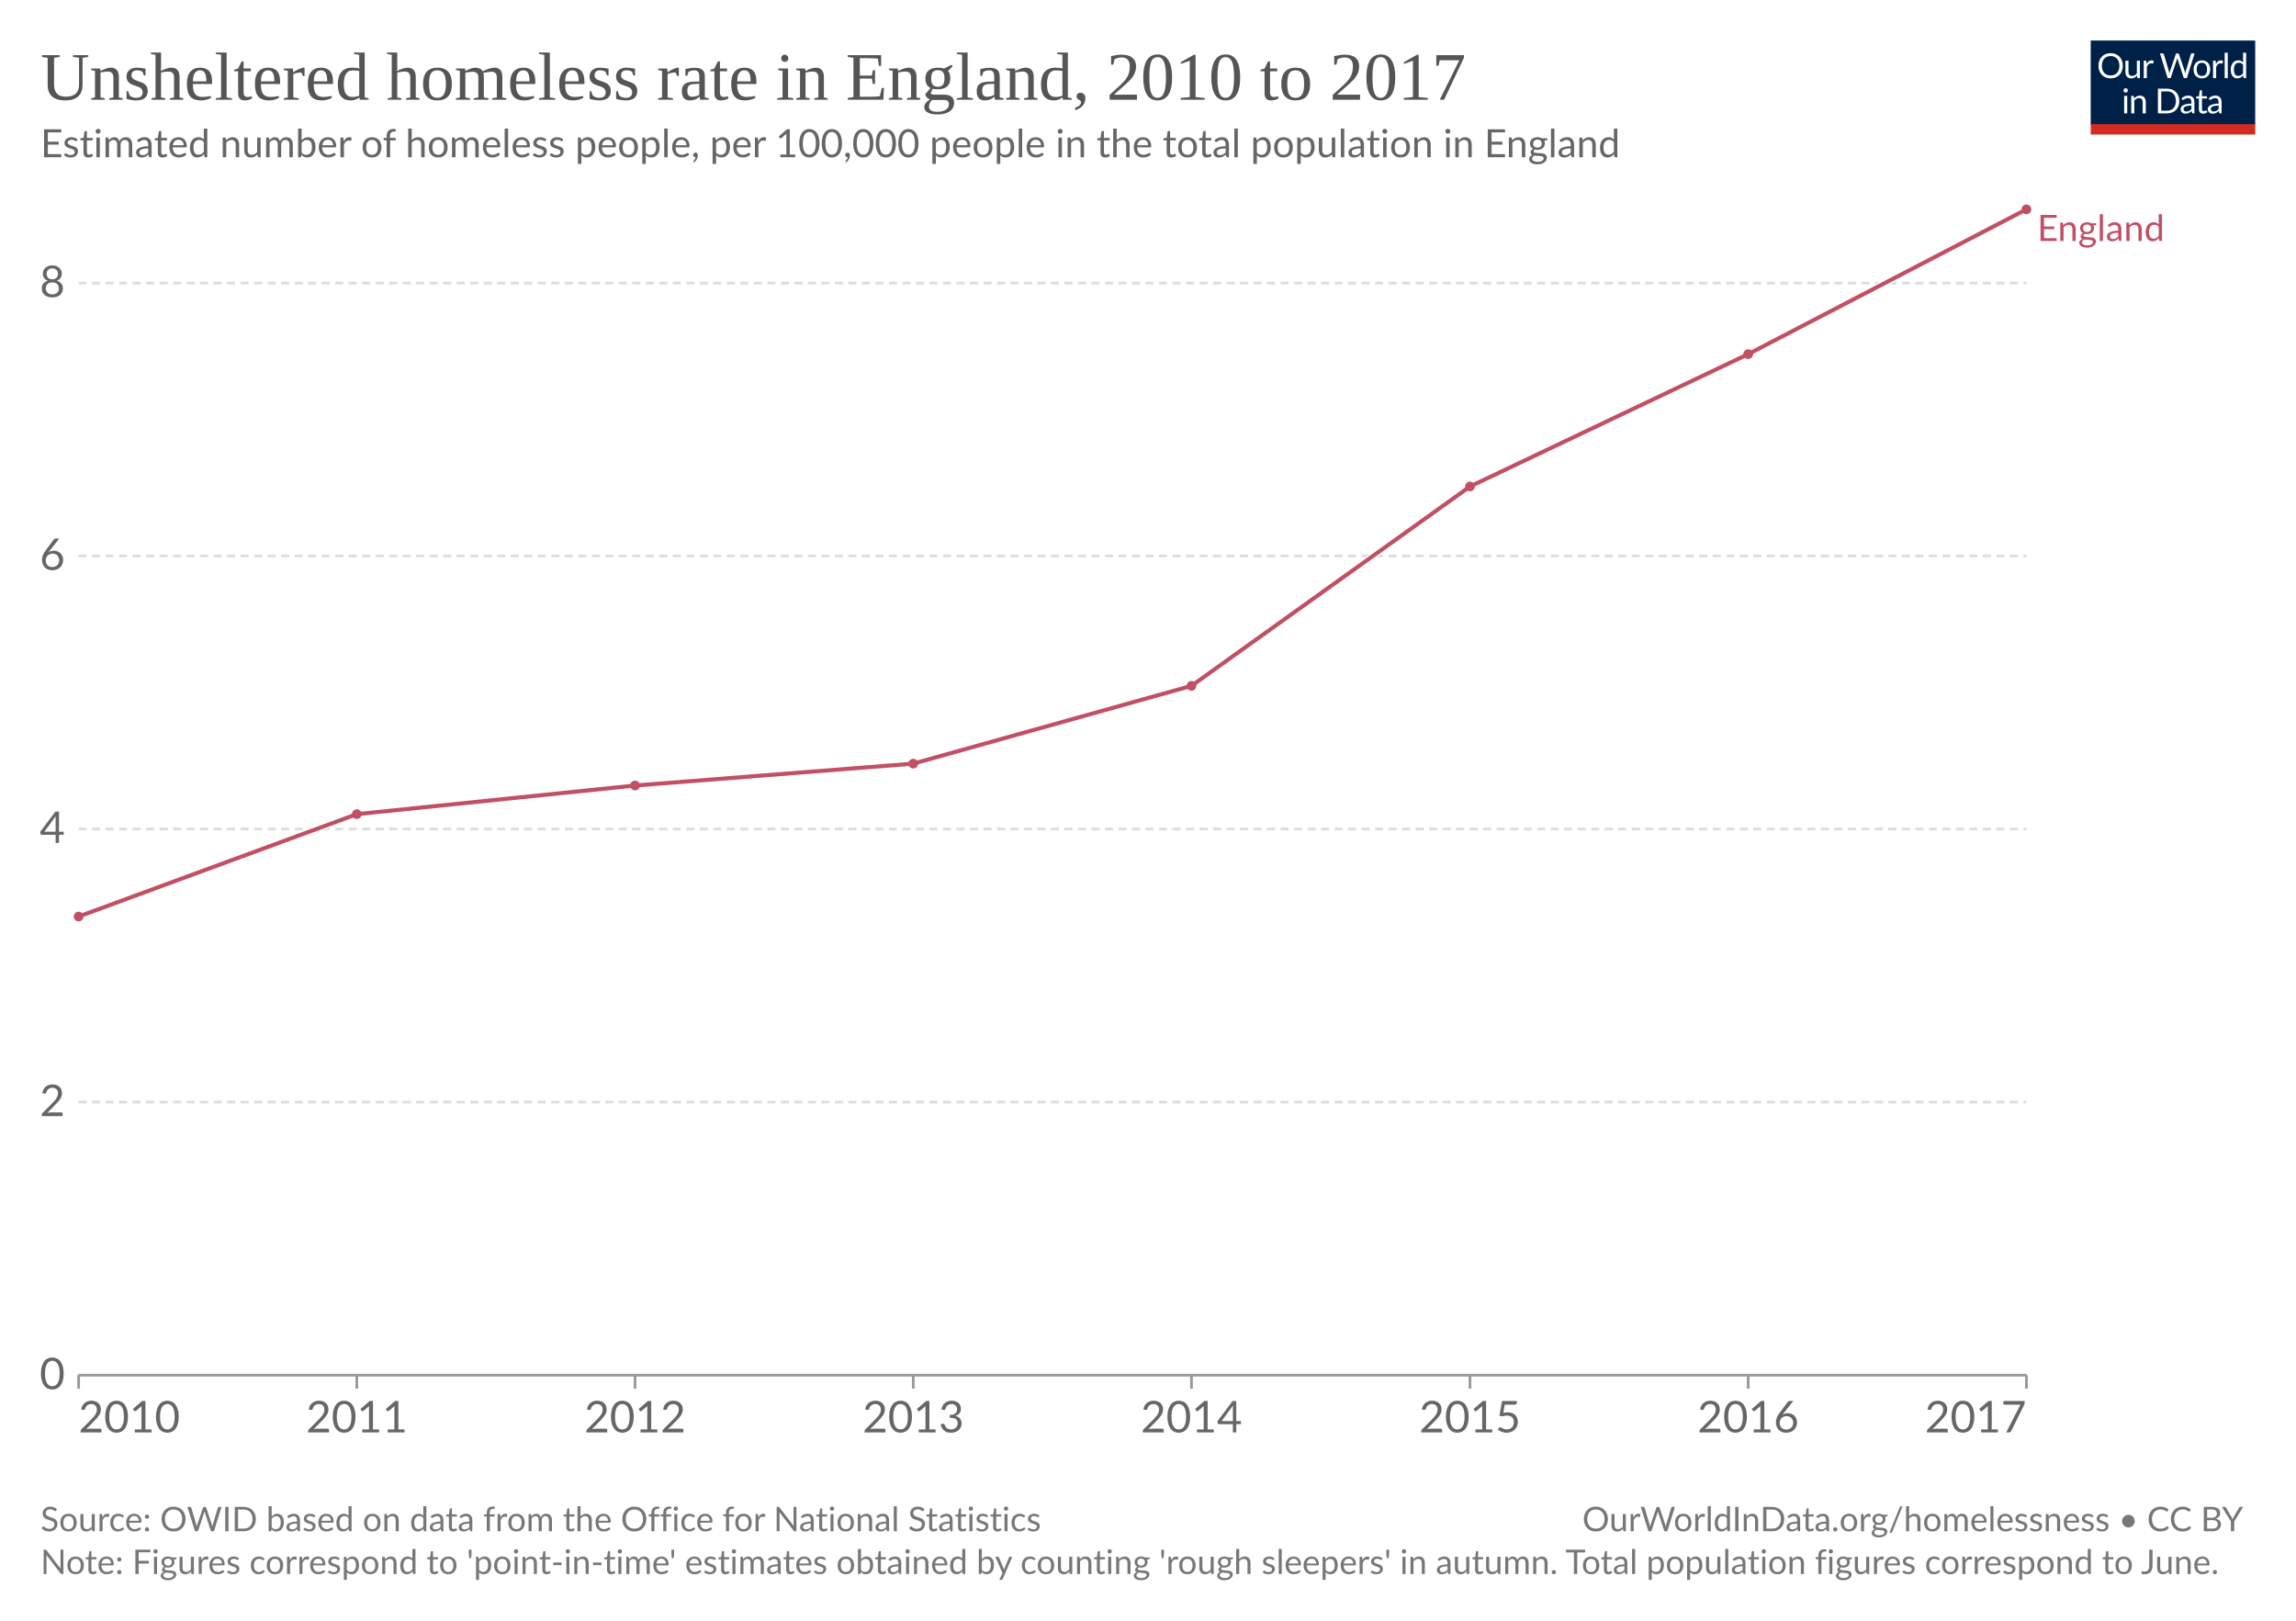
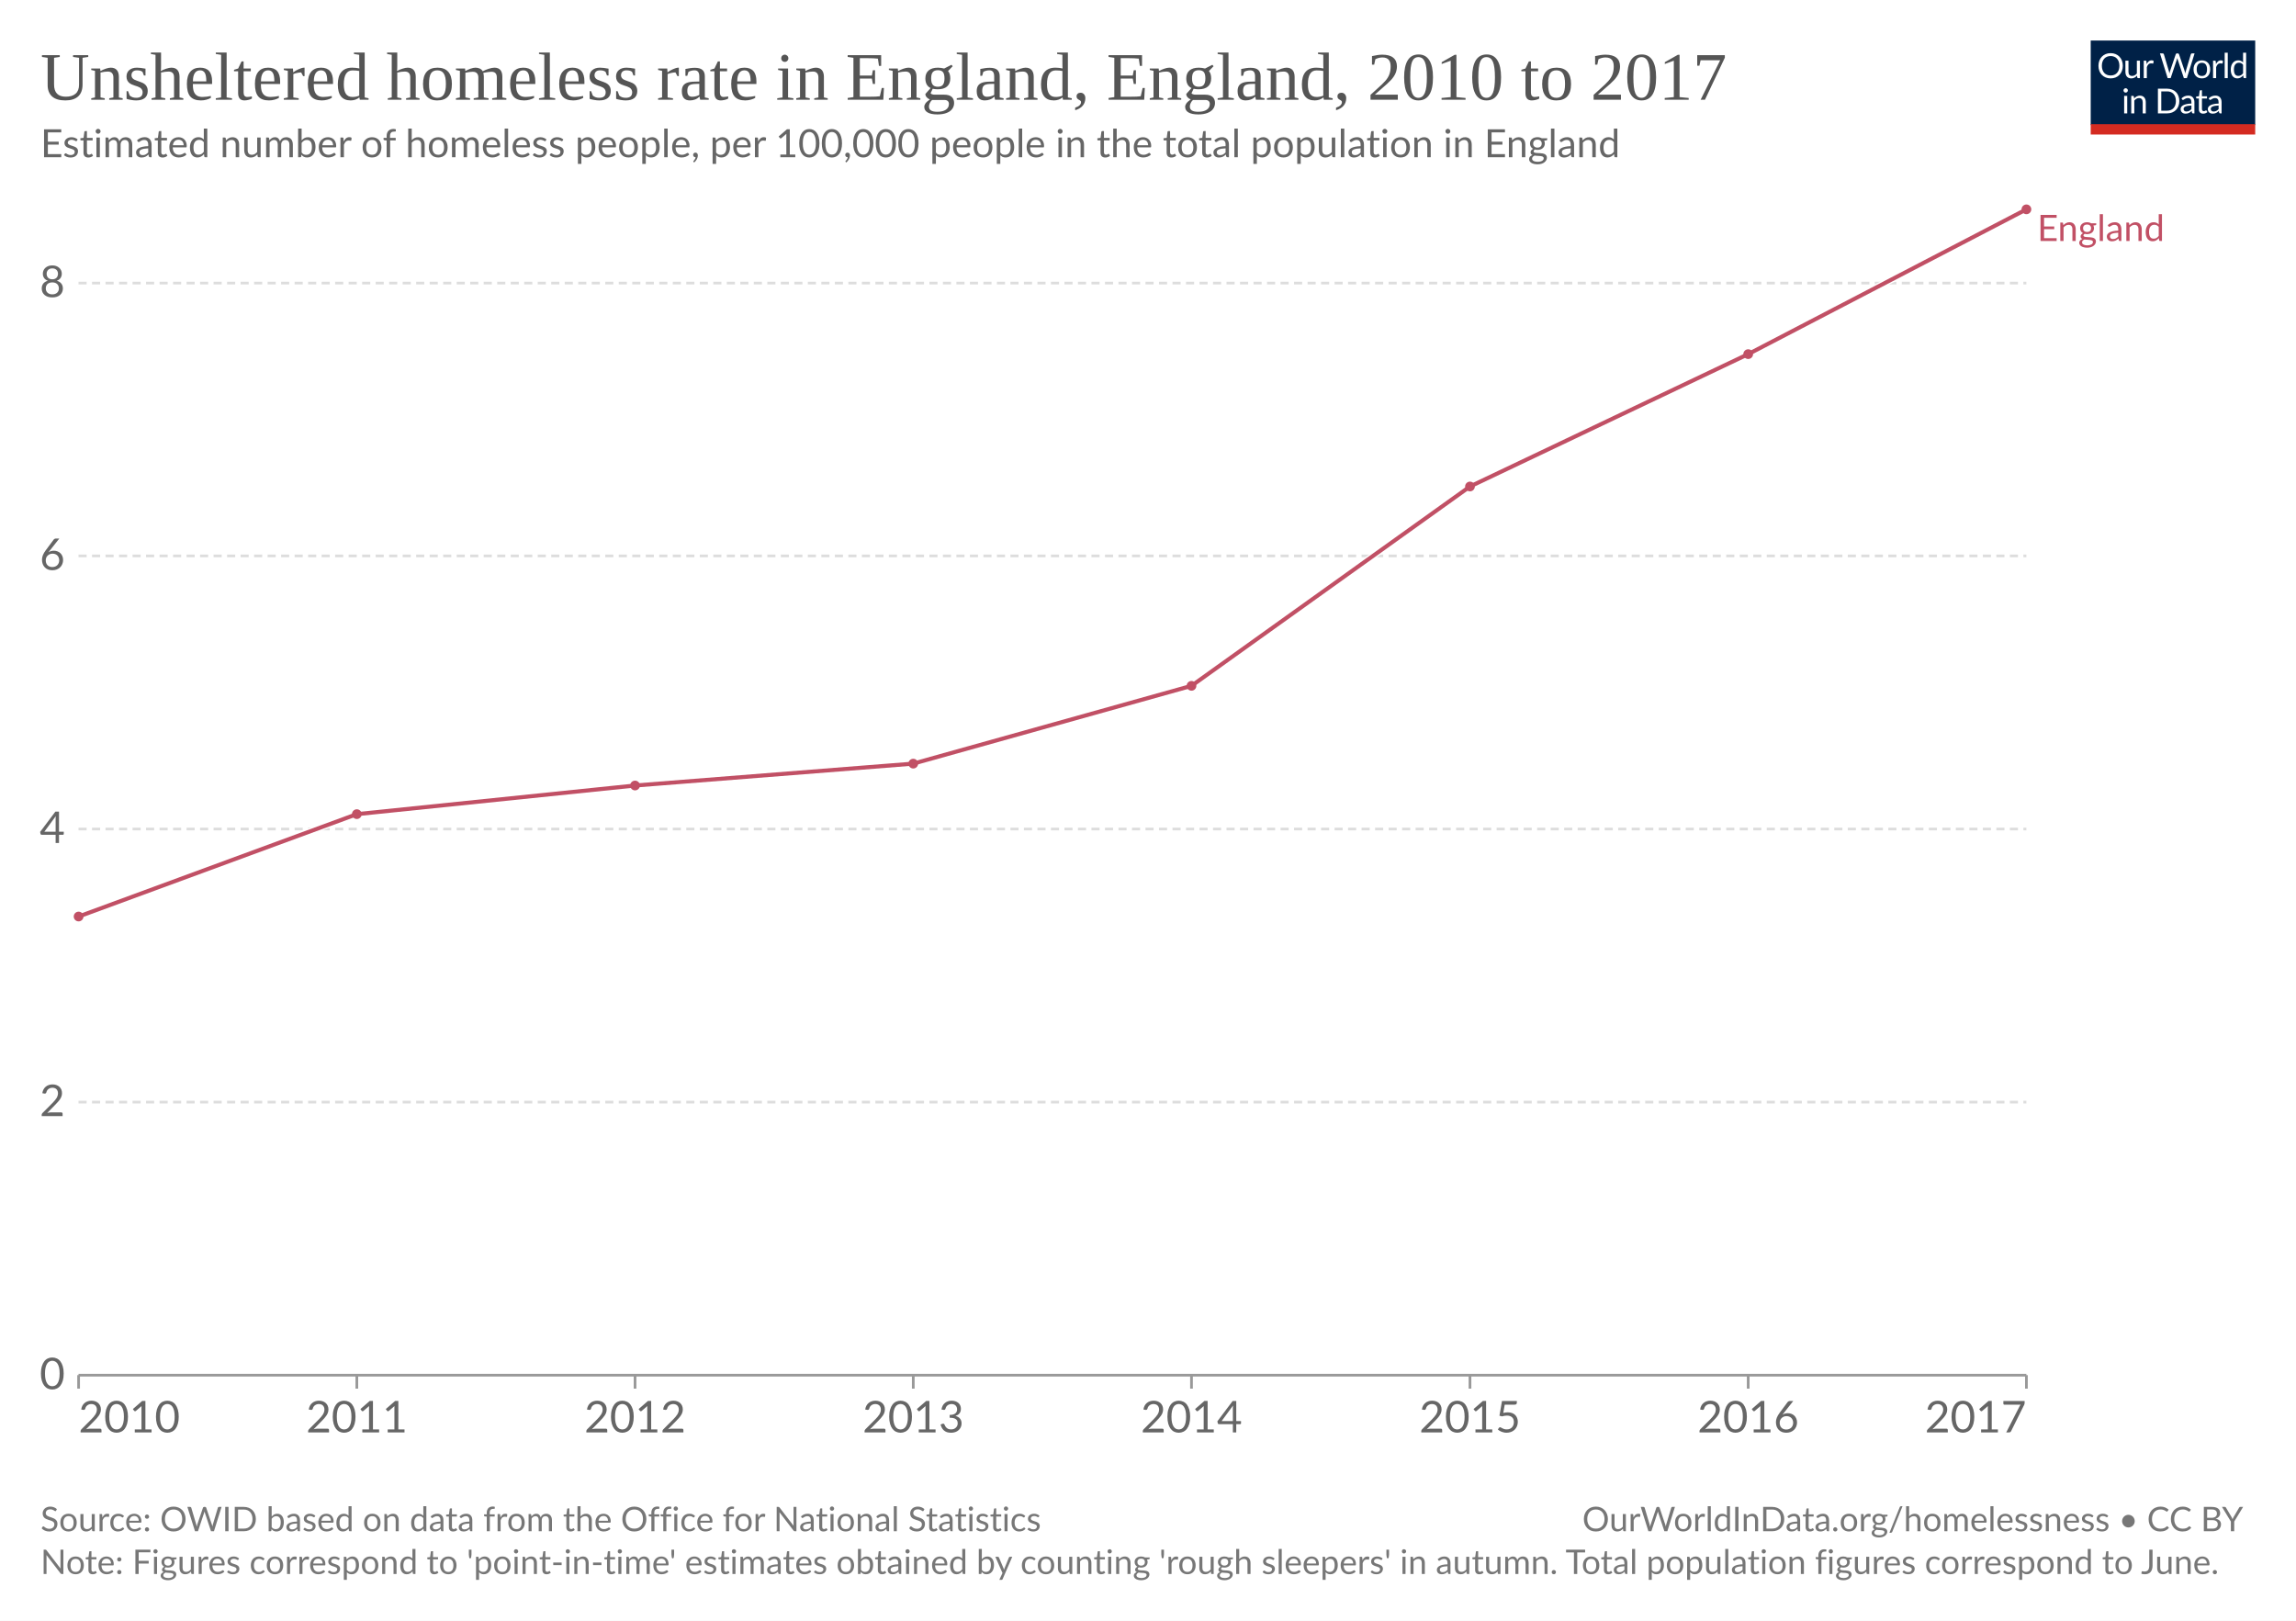
<svg xmlns="http://www.w3.org/2000/svg" version="1.1" style="font-family:Lato, 'Helvetica Neue', Helvetica, Arial, 'Liberation Sans', sans-serif;font-size:18px;background-color:white;text-rendering:geometricPrecision;-webkit-font-smoothing:antialiased" width="850" height="600" viewBox="0 0 850 600">
  <defs>
    <pattern id="noDataPattern" patternUnits="userSpaceOnUse" width="4" height="4" patternTransform="rotate(-45 2 2)">
      <path d="M -1,2 l 6,0" stroke="#ccc" stroke-width="0.7" />
    </pattern>
  </defs>
  <rect class="background-fill" fill="white" width="850" height="600" />
  <g class="HeaderView">
    <g transform="translate(774, 15) scale(0.29)">
      <svg className="owidLog" width="210" height="120" viewBox="0 0 210 120" fill="none">
        <g clip-path="url(#clip0)">
          <path d="M0 0h210v107.89H0V0z" fill="#002147" />
          <path d="M40.98 32.25c0 2.36-.38 4.53-1.12 6.51a14.26 14.26 0 0 1-8.1 8.4c-1.9.78-4.02 1.17-6.34 1.17-2.31 0-4.42-.39-6.33-1.17a14.31 14.31 0 0 1-8.08-8.4 18.29 18.29 0 0 1-1.12-6.51c0-2.36.38-4.53 1.12-6.5.75-1.97 1.8-3.67 3.17-5.1a14.32 14.32 0 0 1 4.9-3.34c1.92-.8 4.03-1.19 6.34-1.19 2.32 0 4.43.4 6.34 1.19 1.92.8 3.56 1.9 4.93 3.34a14.87 14.87 0 0 1 3.17 5.1 18.1 18.1 0 0 1 1.12 6.5zm-4.38 0c0-1.94-.26-3.68-.8-5.22a10.91 10.91 0 0 0-2.24-3.89 9.68 9.68 0 0 0-3.52-2.46 11.95 11.95 0 0 0-4.62-.86c-1.68 0-3.21.28-4.6.86a9.88 9.88 0 0 0-3.54 2.46 10.91 10.91 0 0 0-2.24 3.9c-.53 1.53-.8 3.27-.8 5.2 0 1.94.27 3.68.8 5.22a11.17 11.17 0 0 0 2.24 3.9 10.01 10.01 0 0 0 3.55 2.44c1.38.56 2.9.83 4.6.83s3.24-.27 4.61-.83a9.8 9.8 0 0 0 3.52-2.44 11.17 11.17 0 0 0 2.25-3.9c.53-1.54.8-3.28.8-5.21zm26.22-6.54V48H60.5c-.56 0-.9-.27-1.05-.81l-.31-2.4a12.45 12.45 0 0 1-3.26 2.6c-1.2.64-2.58.96-4.13.96-1.22 0-2.3-.2-3.24-.6a6.52 6.52 0 0 1-2.33-1.7 7.37 7.37 0 0 1-1.43-2.67c-.3-1.04-.46-2.2-.46-3.45V25.7h3.91v14.22c0 1.68.38 2.99 1.15 3.91.77.93 1.96 1.39 3.54 1.39 1.16 0 2.24-.27 3.23-.82a10.42 10.42 0 0 0 2.8-2.28V25.7h3.91zm8.61 4.47a9.94 9.94 0 0 1 2.6-3.56 5.64 5.64 0 0 1 3.76-1.3c.47 0 .92.05 1.34.15.44.1.83.27 1.17.49l-.3 2.92c-.09.37-.3.55-.66.55-.2 0-.5-.04-.9-.13a6.21 6.21 0 0 0-3.24.18 4.23 4.23 0 0 0-1.47.92c-.42.4-.81.9-1.17 1.5-.33.58-.64 1.26-.92 2.02V48H67.7V25.71h2.25c.42 0 .72.08.88.25.16.16.27.44.33.83l.26 3.39zm61.16-13.7L122.75 48h-3.82l-7.99-24.05a21.95 21.95 0 0 1-.42-1.58 38.36 38.36 0 0 1-.44 1.58L102.05 48h-3.83L88.4 16.47h3.54c.38 0 .7.1.95.29.26.2.43.43.5.73l6.52 21.9.28 1.28.29 1.46.3-1.46.38-1.27 7.41-21.91c.1-.25.26-.48.51-.69.27-.22.58-.33.95-.33h1.23c.38 0 .69.1.92.29a1.77 1.77 0 0 1 .53.73l7.4 21.9a28.4 28.4 0 0 1 .68 2.62 29.52 29.52 0 0 1 .52-2.61l6.54-21.91a1.31 1.31 0 0 1 .48-.7c.27-.21.58-.32.95-.32h3.32zm9.35 8.88c1.63 0 3.1.27 4.4.82a9.43 9.43 0 0 1 5.46 5.94c.5 1.4.74 2.98.74 4.73 0 1.76-.25 3.34-.74 4.75a9.43 9.43 0 0 1-5.46 5.92c-1.3.52-2.77.79-4.4.79-1.64 0-3.12-.27-4.44-.8a9.42 9.42 0 0 1-3.35-2.3c-.92-1-1.63-2.2-2.13-3.61-.49-1.41-.73-3-.73-4.75s.24-3.33.73-4.73c.5-1.43 1.2-2.64 2.13-3.63.93-1 2.04-1.77 3.35-2.31 1.32-.55 2.8-.82 4.44-.82zm0 19.89c2.2 0 3.84-.73 4.93-2.2 1.08-1.48 1.63-3.54 1.63-6.18 0-2.66-.55-4.72-1.63-6.2-1.09-1.49-2.73-2.23-4.93-2.23-1.12 0-2.09.2-2.93.57a5.71 5.71 0 0 0-2.06 1.65c-.55.72-.96 1.61-1.24 2.67-.26 1.04-.4 2.22-.4 3.54 0 2.64.55 4.7 1.64 6.18 1.1 1.47 2.76 2.2 4.99 2.2zm17.97-15.07a9.94 9.94 0 0 1 2.6-3.56 5.64 5.64 0 0 1 3.76-1.3c.47 0 .91.05 1.34.15.44.1.83.27 1.16.49l-.28 2.92c-.09.37-.31.55-.66.55-.2 0-.5-.04-.9-.13a6.2 6.2 0 0 0-3.24.18 4.23 4.23 0 0 0-1.47.92c-.43.4-.82.9-1.17 1.5a13.1 13.1 0 0 0-.92 2.02V48h-3.94V25.71h2.24c.43 0 .72.08.88.25.17.16.28.44.33.83l.27 3.39zm15.04-14.59V48h-3.92V15.6h3.92zm19.55 15.43a6.22 6.22 0 0 0-2.38-2.05 6.7 6.7 0 0 0-2.86-.6c-2.07 0-3.66.75-4.77 2.23-1.12 1.48-1.68 3.6-1.68 6.33 0 1.46.13 2.7.38 3.74a7.29 7.29 0 0 0 1.1 2.56 4.35 4.35 0 0 0 1.78 1.45c.7.3 1.5.46 2.4.46 1.29 0 2.41-.3 3.36-.88a9.6 9.6 0 0 0 2.67-2.49V31.02zm3.91-15.43V48h-2.33c-.56 0-.9-.27-1.06-.81l-.35-2.71a12.13 12.13 0 0 1-3.25 2.77 8.28 8.28 0 0 1-4.23 1.06 7.31 7.31 0 0 1-6.14-2.9c-.73-.96-1.3-2.15-1.69-3.57a18.35 18.35 0 0 1 .07-9.48 11.29 11.29 0 0 1 1.89-3.7 8.7 8.7 0 0 1 7.06-3.34 7.96 7.96 0 0 1 6.12 2.62V15.59h3.91zM46.61 70.71V93H42.7V70.71h3.91zm.84-7c0 .39-.08.75-.24 1.09-.15.32-.35.61-.62.88-.25.25-.55.44-.9.59a2.67 2.67 0 0 1-2.16 0 2.9 2.9 0 0 1-1.45-1.47 2.67 2.67 0 0 1 0-2.16c.15-.35.35-.65.6-.9.25-.27.53-.47.85-.62a2.67 2.67 0 0 1 2.16 0c.35.15.65.35.9.62.27.25.47.55.62.9.16.34.24.7.24 1.08zm7.97 10.24c.49-.54 1-1.04 1.54-1.48a9.85 9.85 0 0 1 3.66-1.84 8.96 8.96 0 0 1 5.43.35c.94.4 1.72.97 2.33 1.71.63.74 1.11 1.62 1.43 2.67.32 1.04.49 2.19.49 3.45V93h-3.94V78.81c0-1.69-.4-3-1.17-3.92-.76-.93-1.93-1.4-3.5-1.4-1.15 0-2.24.27-3.25.83-1 .56-1.92 1.31-2.77 2.27V93h-3.94V70.71h2.35c.56 0 .9.28 1.04.82l.3 2.42zm57.7 3.3c0 2.36-.37 4.5-1.11 6.44a14.3 14.3 0 0 1-3.17 4.98c-1.37 1.37-3 2.45-4.93 3.2-1.9.76-4.02 1.13-6.33 1.13H85.8V61.47h11.77c2.31 0 4.42.39 6.33 1.15a13.8 13.8 0 0 1 8.1 8.18 17.75 17.75 0 0 1 1.12 6.45zm-4.37 0c0-1.94-.26-3.67-.8-5.2a10.94 10.94 0 0 0-2.23-3.87 9.57 9.57 0 0 0-3.53-2.42 12.23 12.23 0 0 0-4.61-.83h-7.5v24.62h7.5c1.7 0 3.24-.28 4.61-.84a9.7 9.7 0 0 0 3.53-2.4 10.94 10.94 0 0 0 2.24-3.87c.53-1.53.8-3.26.8-5.2zm19.8 5.72c-1.8.06-3.34.2-4.62.44-1.26.22-2.3.51-3.1.88-.8.36-1.37.8-1.74 1.3-.35.5-.53 1.05-.53 1.67 0 .58.1 1.1.3 1.52a3 3 0 0 0 .76 1.05c.34.27.73.46 1.17.6a6.13 6.13 0 0 0 1.45.17 7.28 7.28 0 0 0 3.5-.81 11.95 11.95 0 0 0 2.82-2.2v-4.62zm-12.65-9.11a12.73 12.73 0 0 1 3.98-2.66c1.43-.59 3-.88 4.73-.88 1.25 0 2.36.2 3.33.61a6.81 6.81 0 0 1 3.94 4.38c.33 1.04.5 2.19.5 3.43V93h-1.74a1.8 1.8 0 0 1-.88-.18c-.2-.13-.36-.38-.48-.74l-.44-2.12-1.72 1.46a9.48 9.48 0 0 1-3.74 1.7c-.69.15-1.46.23-2.3.23-.87 0-1.69-.12-2.45-.35a5.34 5.34 0 0 1-3.34-2.93 6.64 6.64 0 0 1-.49-2.64c0-.88.25-1.72.73-2.53a6.33 6.33 0 0 1 2.35-2.17c1.09-.63 2.5-1.15 4.25-1.54 1.75-.41 3.89-.65 6.42-.7v-1.75c0-1.73-.37-3.03-1.12-3.91-.75-.9-1.84-1.34-3.28-1.34-.97 0-1.78.12-2.44.37-.64.23-1.2.5-1.7.81l-1.23.82c-.33.23-.67.35-1 .35-.27 0-.5-.07-.69-.2a2.1 2.1 0 0 1-.48-.53l-.7-1.25zm27.67 19.5c-1.76 0-3.12-.5-4.07-1.48-.94-.98-1.41-2.4-1.41-4.25V74h-2.68a.9.9 0 0 1-.6-.2c-.16-.14-.24-.36-.24-.66v-1.56l3.65-.46.9-6.89c.05-.22.14-.4.29-.52a.88.88 0 0 1 .62-.22H142v7.67h6.44V74H142v13.38c0 .94.22 1.63.68 2.09.45.45 1.04.68 1.76.68a3.21 3.21 0 0 0 1.85-.53l.55-.35c.16-.12.3-.18.41-.18.2 0 .4.13.55.38l1.15 1.87a7.45 7.45 0 0 1-2.44 1.5 8.53 8.53 0 0 1-2.95.52zm19.68-10.4c-1.8.07-3.34.21-4.62.45-1.26.22-2.3.51-3.1.88-.8.36-1.37.8-1.74 1.3-.35.5-.53 1.05-.53 1.67 0 .58.1 1.1.3 1.52a2.9 2.9 0 0 0 .76 1.05c.34.27.73.46 1.17.6a6.13 6.13 0 0 0 1.45.17 7.3 7.3 0 0 0 3.5-.81 12.04 12.04 0 0 0 2.82-2.2v-4.62zm-12.65-9.1a12.72 12.72 0 0 1 3.99-2.66c1.42-.59 3-.88 4.72-.88 1.25 0 2.36.2 3.33.61a6.81 6.81 0 0 1 3.94 4.38c.33 1.04.5 2.19.5 3.43V93h-1.74a1.8 1.8 0 0 1-.88-.18c-.2-.13-.36-.38-.48-.74l-.44-2.12-1.72 1.46a9.48 9.48 0 0 1-3.74 1.7c-.69.15-1.46.23-2.3.23-.87 0-1.69-.12-2.45-.35a5.33 5.33 0 0 1-3.34-2.93 6.62 6.62 0 0 1-.49-2.64c0-.88.25-1.72.73-2.53a6.33 6.33 0 0 1 2.35-2.17c1.09-.63 2.5-1.15 4.25-1.54 1.74-.41 3.89-.65 6.42-.7v-1.75c0-1.73-.37-3.03-1.12-3.91-.75-.9-1.84-1.34-3.28-1.34-.97 0-1.78.12-2.44.37-.64.23-1.2.5-1.7.81l-1.22.82c-.34.23-.68.35-1.02.35-.26 0-.49-.07-.68-.2a1.88 1.88 0 0 1-.48-.53l-.7-1.25zM40.98 32.25c0 2.36-.38 4.53-1.12 6.51a14.26 14.26 0 0 1-8.1 8.4c-1.9.78-4.02 1.17-6.34 1.17-2.31 0-4.42-.39-6.33-1.17a14.31 14.31 0 0 1-8.08-8.4 18.29 18.29 0 0 1-1.12-6.51c0-2.36.38-4.53 1.12-6.5.75-1.97 1.8-3.67 3.17-5.1a14.32 14.32 0 0 1 4.9-3.34c1.92-.8 4.03-1.19 6.34-1.19 2.32 0 4.43.4 6.34 1.19 1.92.8 3.56 1.9 4.93 3.34a14.87 14.87 0 0 1 3.17 5.1 18.1 18.1 0 0 1 1.12 6.5zm-4.38 0c0-1.94-.26-3.68-.8-5.22a10.91 10.91 0 0 0-2.24-3.89 9.68 9.68 0 0 0-3.52-2.46 11.95 11.95 0 0 0-4.62-.86c-1.68 0-3.21.28-4.6.86a9.88 9.88 0 0 0-3.54 2.46 10.91 10.91 0 0 0-2.24 3.9c-.53 1.53-.8 3.27-.8 5.2 0 1.94.27 3.68.8 5.22a11.17 11.17 0 0 0 2.24 3.9 10.01 10.01 0 0 0 3.55 2.44c1.38.56 2.9.83 4.6.83s3.24-.27 4.61-.83a9.8 9.8 0 0 0 3.52-2.44 11.17 11.17 0 0 0 2.25-3.9c.53-1.54.8-3.28.8-5.21zm26.22-6.54V48H60.5c-.56 0-.9-.27-1.05-.81l-.31-2.4a12.45 12.45 0 0 1-3.26 2.6c-1.2.64-2.58.96-4.13.96-1.22 0-2.3-.2-3.24-.6a6.52 6.52 0 0 1-2.33-1.7 7.37 7.37 0 0 1-1.43-2.67c-.3-1.04-.46-2.2-.46-3.45V25.7h3.91v14.22c0 1.68.38 2.99 1.15 3.91.77.93 1.96 1.39 3.54 1.39 1.16 0 2.24-.27 3.23-.82a10.42 10.42 0 0 0 2.8-2.28V25.7h3.91zm8.61 4.47a9.94 9.94 0 0 1 2.6-3.56 5.64 5.64 0 0 1 3.76-1.3c.47 0 .92.05 1.34.15.44.1.83.27 1.17.49l-.3 2.92c-.09.37-.3.55-.66.55-.2 0-.5-.04-.9-.13a6.21 6.21 0 0 0-3.24.18 4.23 4.23 0 0 0-1.47.92c-.42.4-.81.9-1.17 1.5-.33.58-.64 1.26-.92 2.02V48H67.7V25.71h2.25c.42 0 .72.08.88.25.16.16.27.44.33.83l.26 3.39zm61.16-13.7L122.75 48h-3.82l-7.99-24.05a21.95 21.95 0 0 1-.42-1.58 38.36 38.36 0 0 1-.44 1.58L102.05 48h-3.83L88.4 16.47h3.54c.38 0 .7.1.95.29.26.2.43.43.5.73l6.52 21.9.28 1.28.29 1.46.3-1.46.38-1.27 7.41-21.91c.1-.25.26-.48.51-.69.27-.22.58-.33.95-.33h1.23c.38 0 .69.1.92.29a1.77 1.77 0 0 1 .53.73l7.4 21.9a28.4 28.4 0 0 1 .68 2.62 29.52 29.52 0 0 1 .52-2.61l6.54-21.91a1.31 1.31 0 0 1 .48-.7c.27-.21.58-.32.95-.32h3.32zm9.35 8.88c1.63 0 3.1.27 4.4.82a9.43 9.43 0 0 1 5.46 5.94c.5 1.4.74 2.98.74 4.73 0 1.76-.25 3.34-.74 4.75a9.43 9.43 0 0 1-5.46 5.92c-1.3.52-2.77.79-4.4.79-1.64 0-3.12-.27-4.44-.8a9.42 9.42 0 0 1-3.35-2.3c-.92-1-1.63-2.2-2.13-3.61-.49-1.41-.73-3-.73-4.75s.24-3.33.73-4.73c.5-1.43 1.2-2.64 2.13-3.63.93-1 2.04-1.77 3.35-2.31 1.32-.55 2.8-.82 4.44-.82zm0 19.89c2.2 0 3.84-.73 4.93-2.2 1.08-1.48 1.63-3.54 1.63-6.18 0-2.66-.55-4.72-1.63-6.2-1.09-1.49-2.73-2.23-4.93-2.23-1.12 0-2.09.2-2.93.57a5.71 5.71 0 0 0-2.06 1.65c-.55.72-.96 1.61-1.24 2.67-.26 1.04-.4 2.22-.4 3.54 0 2.64.55 4.7 1.64 6.18 1.1 1.47 2.76 2.2 4.99 2.2zm17.97-15.07a9.94 9.94 0 0 1 2.6-3.56 5.64 5.64 0 0 1 3.76-1.3c.47 0 .91.05 1.34.15.44.1.83.27 1.16.49l-.28 2.92c-.09.37-.31.55-.66.55-.2 0-.5-.04-.9-.13a6.2 6.2 0 0 0-3.24.18 4.23 4.23 0 0 0-1.47.92c-.43.4-.82.9-1.17 1.5a13.1 13.1 0 0 0-.92 2.02V48h-3.94V25.71h2.24c.43 0 .72.08.88.25.17.16.28.44.33.83l.27 3.39zm15.04-14.59V48h-3.92V15.6h3.92zm19.55 15.43a6.22 6.22 0 0 0-2.38-2.05 6.7 6.7 0 0 0-2.86-.6c-2.07 0-3.66.75-4.77 2.23-1.12 1.48-1.68 3.6-1.68 6.33 0 1.46.13 2.7.38 3.74a7.29 7.29 0 0 0 1.1 2.56 4.35 4.35 0 0 0 1.78 1.45c.7.3 1.5.46 2.4.46 1.29 0 2.41-.3 3.36-.88a9.6 9.6 0 0 0 2.67-2.49V31.02zm3.91-15.43V48h-2.33c-.56 0-.9-.27-1.06-.81l-.35-2.71a12.13 12.13 0 0 1-3.25 2.77 8.28 8.28 0 0 1-4.23 1.06 7.31 7.31 0 0 1-6.14-2.9c-.73-.96-1.3-2.15-1.69-3.57a18.35 18.35 0 0 1 .07-9.48 11.29 11.29 0 0 1 1.89-3.7 8.7 8.7 0 0 1 7.06-3.34 7.96 7.96 0 0 1 6.12 2.62V15.59h3.91zM46.61 70.71V93H42.7V70.71h3.91zm.84-7c0 .39-.08.75-.24 1.09-.15.32-.35.61-.62.88-.25.25-.55.44-.9.59a2.67 2.67 0 0 1-2.16 0 2.9 2.9 0 0 1-1.45-1.47 2.67 2.67 0 0 1 0-2.16c.15-.35.35-.65.6-.9.25-.27.53-.47.85-.62a2.67 2.67 0 0 1 2.16 0c.35.15.65.35.9.62.27.25.47.55.62.9.16.34.24.7.24 1.08zm7.97 10.24c.49-.54 1-1.04 1.54-1.48a9.85 9.85 0 0 1 3.66-1.84 8.96 8.96 0 0 1 5.43.35c.94.4 1.72.97 2.33 1.71.63.74 1.11 1.62 1.43 2.67.32 1.04.49 2.19.49 3.45V93h-3.94V78.81c0-1.69-.4-3-1.17-3.92-.76-.93-1.93-1.4-3.5-1.4-1.15 0-2.24.27-3.25.83-1 .56-1.92 1.31-2.77 2.27V93h-3.94V70.71h2.35c.56 0 .9.28 1.04.82l.3 2.42zm57.7 3.3c0 2.36-.37 4.5-1.11 6.44a14.3 14.3 0 0 1-3.17 4.98c-1.37 1.37-3 2.45-4.93 3.2-1.9.76-4.02 1.13-6.33 1.13H85.8V61.47h11.77c2.31 0 4.42.39 6.33 1.15a13.8 13.8 0 0 1 8.1 8.18 17.75 17.75 0 0 1 1.12 6.45zm-4.37 0c0-1.94-.26-3.67-.8-5.2a10.94 10.94 0 0 0-2.23-3.87 9.57 9.57 0 0 0-3.53-2.42 12.23 12.23 0 0 0-4.61-.83h-7.5v24.62h7.5c1.7 0 3.24-.28 4.61-.84a9.7 9.7 0 0 0 3.53-2.4 10.94 10.94 0 0 0 2.24-3.87c.53-1.53.8-3.26.8-5.2zm19.8 5.72c-1.8.06-3.34.2-4.62.44-1.26.22-2.3.51-3.1.88-.8.36-1.37.8-1.74 1.3-.35.5-.53 1.05-.53 1.67 0 .58.1 1.1.3 1.52a3 3 0 0 0 .76 1.05c.34.27.73.46 1.17.6a6.13 6.13 0 0 0 1.45.17 7.28 7.28 0 0 0 3.5-.81 11.95 11.95 0 0 0 2.82-2.2v-4.62zm-12.65-9.11a12.73 12.73 0 0 1 3.98-2.66c1.43-.59 3-.88 4.73-.88 1.25 0 2.36.2 3.33.61a6.81 6.81 0 0 1 3.94 4.38c.33 1.04.5 2.19.5 3.43V93h-1.74a1.8 1.8 0 0 1-.88-.18c-.2-.13-.36-.38-.48-.74l-.44-2.12-1.72 1.46a9.48 9.48 0 0 1-3.74 1.7c-.69.15-1.46.23-2.3.23-.87 0-1.69-.12-2.45-.35a5.34 5.34 0 0 1-3.34-2.93 6.64 6.64 0 0 1-.49-2.64c0-.88.25-1.72.73-2.53a6.33 6.33 0 0 1 2.35-2.17c1.09-.63 2.5-1.15 4.25-1.54 1.75-.41 3.89-.65 6.42-.7v-1.75c0-1.73-.37-3.03-1.12-3.91-.75-.9-1.84-1.34-3.28-1.34-.97 0-1.78.12-2.44.37-.64.23-1.2.5-1.7.81l-1.23.82c-.33.23-.67.35-1 .35-.27 0-.5-.07-.69-.2a2.1 2.1 0 0 1-.48-.53l-.7-1.25zm27.67 19.5c-1.76 0-3.12-.5-4.07-1.48-.94-.98-1.41-2.4-1.41-4.25V74h-2.68a.9.9 0 0 1-.6-.2c-.16-.14-.24-.36-.24-.66v-1.56l3.65-.46.9-6.89c.05-.22.14-.4.29-.52a.88.88 0 0 1 .62-.22H142v7.67h6.44V74H142v13.38c0 .94.22 1.63.68 2.09.45.45 1.04.68 1.76.68a3.21 3.21 0 0 0 1.85-.53l.55-.35c.16-.12.3-.18.41-.18.2 0 .4.13.55.38l1.15 1.87a7.45 7.45 0 0 1-2.44 1.5 8.53 8.53 0 0 1-2.95.52zm19.68-10.4c-1.8.07-3.34.21-4.62.45-1.26.22-2.3.51-3.1.88-.8.36-1.37.8-1.74 1.3-.35.5-.53 1.05-.53 1.67 0 .58.1 1.1.3 1.52a2.9 2.9 0 0 0 .76 1.05c.34.27.73.46 1.17.6a6.13 6.13 0 0 0 1.45.17 7.3 7.3 0 0 0 3.5-.81 12.04 12.04 0 0 0 2.82-2.2v-4.62zm-12.65-9.1a12.72 12.72 0 0 1 3.99-2.66c1.42-.59 3-.88 4.72-.88 1.25 0 2.36.2 3.33.61a6.81 6.81 0 0 1 3.94 4.38c.33 1.04.5 2.19.5 3.43V93h-1.74a1.8 1.8 0 0 1-.88-.18c-.2-.13-.36-.38-.48-.74l-.44-2.12-1.72 1.46a9.48 9.48 0 0 1-3.74 1.7c-.69.15-1.46.23-2.3.23-.87 0-1.69-.12-2.45-.35a5.33 5.33 0 0 1-3.34-2.93 6.62 6.62 0 0 1-.49-2.64c0-.88.25-1.72.73-2.53a6.33 6.33 0 0 1 2.35-2.17c1.09-.63 2.5-1.15 4.25-1.54 1.74-.41 3.89-.65 6.42-.7v-1.75c0-1.73-.37-3.03-1.12-3.91-.75-.9-1.84-1.34-3.28-1.34-.97 0-1.78.12-2.44.37-.64.23-1.2.5-1.7.81l-1.22.82c-.34.23-.68.35-1.02.35-.26 0-.49-.07-.68-.2a1.88 1.88 0 0 1-.48-.53l-.7-1.25zM40.98 32.25c0 2.36-.38 4.53-1.12 6.51a14.26 14.26 0 0 1-8.1 8.4c-1.9.78-4.02 1.17-6.34 1.17-2.31 0-4.42-.39-6.33-1.17a14.31 14.31 0 0 1-8.08-8.4 18.29 18.29 0 0 1-1.12-6.51c0-2.36.38-4.53 1.12-6.5.75-1.97 1.8-3.67 3.17-5.1a14.32 14.32 0 0 1 4.9-3.34c1.92-.8 4.03-1.19 6.34-1.19 2.32 0 4.43.4 6.34 1.19 1.92.8 3.56 1.9 4.93 3.34a14.87 14.87 0 0 1 3.17 5.1 18.1 18.1 0 0 1 1.12 6.5zm-4.38 0c0-1.94-.26-3.68-.8-5.22a10.91 10.91 0 0 0-2.24-3.89 9.68 9.68 0 0 0-3.52-2.46 11.95 11.95 0 0 0-4.62-.86c-1.68 0-3.21.28-4.6.86a9.88 9.88 0 0 0-3.54 2.46 10.91 10.91 0 0 0-2.24 3.9c-.53 1.53-.8 3.27-.8 5.2 0 1.94.27 3.68.8 5.22a11.17 11.17 0 0 0 2.24 3.9 10.01 10.01 0 0 0 3.55 2.44c1.38.56 2.9.83 4.6.83s3.24-.27 4.61-.83a9.8 9.8 0 0 0 3.52-2.44 11.17 11.17 0 0 0 2.25-3.9c.53-1.54.8-3.28.8-5.21zm26.22-6.54V48H60.5c-.56 0-.9-.27-1.05-.81l-.31-2.4a12.45 12.45 0 0 1-3.26 2.6c-1.2.64-2.58.96-4.13.96-1.22 0-2.3-.2-3.24-.6a6.52 6.52 0 0 1-2.33-1.7 7.37 7.37 0 0 1-1.43-2.67c-.3-1.04-.46-2.2-.46-3.45V25.7h3.91v14.22c0 1.68.38 2.99 1.15 3.91.77.93 1.96 1.39 3.54 1.39 1.16 0 2.24-.27 3.23-.82a10.42 10.42 0 0 0 2.8-2.28V25.7h3.91zm8.61 4.47a9.94 9.94 0 0 1 2.6-3.56 5.64 5.64 0 0 1 3.76-1.3c.47 0 .92.05 1.34.15.44.1.83.27 1.17.49l-.3 2.92c-.09.37-.3.55-.66.55-.2 0-.5-.04-.9-.13a6.21 6.21 0 0 0-3.24.18 4.23 4.23 0 0 0-1.47.92c-.42.4-.81.9-1.17 1.5-.33.58-.64 1.26-.92 2.02V48H67.7V25.71h2.25c.42 0 .72.08.88.25.16.16.27.44.33.83l.26 3.39zm61.16-13.7L122.75 48h-3.82l-7.99-24.05a21.95 21.95 0 0 1-.42-1.58 38.36 38.36 0 0 1-.44 1.58L102.05 48h-3.83L88.4 16.47h3.54c.38 0 .7.1.95.29.26.2.43.43.5.73l6.52 21.9.28 1.28.29 1.46.3-1.46.38-1.27 7.41-21.91c.1-.25.26-.48.51-.69.27-.22.58-.33.95-.33h1.23c.38 0 .69.1.92.29a1.77 1.77 0 0 1 .53.73l7.4 21.9a28.4 28.4 0 0 1 .68 2.62 29.52 29.52 0 0 1 .52-2.61l6.54-21.91a1.31 1.31 0 0 1 .48-.7c.27-.21.58-.32.95-.32h3.32zm9.35 8.88c1.63 0 3.1.27 4.4.82a9.43 9.43 0 0 1 5.46 5.94c.5 1.4.74 2.98.74 4.73 0 1.76-.25 3.34-.74 4.75a9.43 9.43 0 0 1-5.46 5.92c-1.3.52-2.77.79-4.4.79-1.64 0-3.12-.27-4.44-.8a9.42 9.42 0 0 1-3.35-2.3c-.92-1-1.63-2.2-2.13-3.61-.49-1.41-.73-3-.73-4.75s.24-3.33.73-4.73c.5-1.43 1.2-2.64 2.13-3.63.93-1 2.04-1.77 3.35-2.31 1.32-.55 2.8-.82 4.44-.82zm0 19.89c2.2 0 3.84-.73 4.93-2.2 1.08-1.48 1.63-3.54 1.63-6.18 0-2.66-.55-4.72-1.63-6.2-1.09-1.49-2.73-2.23-4.93-2.23-1.12 0-2.09.2-2.93.57a5.71 5.71 0 0 0-2.06 1.65c-.55.72-.96 1.61-1.24 2.67-.26 1.04-.4 2.22-.4 3.54 0 2.64.55 4.7 1.64 6.18 1.1 1.47 2.76 2.2 4.99 2.2zm17.97-15.07a9.94 9.94 0 0 1 2.6-3.56 5.64 5.64 0 0 1 3.76-1.3c.47 0 .91.05 1.34.15.44.1.83.27 1.16.49l-.28 2.92c-.09.37-.31.55-.66.55-.2 0-.5-.04-.9-.13a6.2 6.2 0 0 0-3.24.18 4.23 4.23 0 0 0-1.47.92c-.43.4-.82.9-1.17 1.5a13.1 13.1 0 0 0-.92 2.02V48h-3.94V25.71h2.24c.43 0 .72.08.88.25.17.16.28.44.33.83l.27 3.39zm15.04-14.59V48h-3.92V15.6h3.92zm19.55 15.43a6.22 6.22 0 0 0-2.38-2.05 6.7 6.7 0 0 0-2.86-.6c-2.07 0-3.66.75-4.77 2.23-1.12 1.48-1.68 3.6-1.68 6.33 0 1.46.13 2.7.38 3.74a7.29 7.29 0 0 0 1.1 2.56 4.35 4.35 0 0 0 1.78 1.45c.7.3 1.5.46 2.4.46 1.29 0 2.41-.3 3.36-.88a9.6 9.6 0 0 0 2.67-2.49V31.02zm3.91-15.43V48h-2.33c-.56 0-.9-.27-1.06-.81l-.35-2.71a12.13 12.13 0 0 1-3.25 2.77 8.28 8.28 0 0 1-4.23 1.06 7.31 7.31 0 0 1-6.14-2.9c-.73-.96-1.3-2.15-1.69-3.57a18.35 18.35 0 0 1 .07-9.48 11.29 11.29 0 0 1 1.89-3.7 8.7 8.7 0 0 1 7.06-3.34 7.96 7.96 0 0 1 6.12 2.62V15.59h3.91zM46.61 70.71V93H42.7V70.71h3.91zm.84-7c0 .39-.08.75-.24 1.09-.15.32-.35.61-.62.88-.25.25-.55.44-.9.59a2.67 2.67 0 0 1-2.16 0 2.9 2.9 0 0 1-1.45-1.47 2.67 2.67 0 0 1 0-2.16c.15-.35.35-.65.6-.9.25-.27.53-.47.85-.62a2.67 2.67 0 0 1 2.16 0c.35.15.65.35.9.62.27.25.47.55.62.9.16.34.24.7.24 1.08zm7.97 10.24c.49-.54 1-1.04 1.54-1.48a9.85 9.85 0 0 1 3.66-1.84 8.96 8.96 0 0 1 5.43.35c.94.4 1.72.97 2.33 1.71.63.74 1.11 1.62 1.43 2.67.32 1.04.49 2.19.49 3.45V93h-3.94V78.81c0-1.69-.4-3-1.17-3.92-.76-.93-1.93-1.4-3.5-1.4-1.15 0-2.24.27-3.25.83-1 .56-1.92 1.31-2.77 2.27V93h-3.94V70.71h2.35c.56 0 .9.28 1.04.82l.3 2.42zm57.7 3.3c0 2.36-.37 4.5-1.11 6.44a14.3 14.3 0 0 1-3.17 4.98c-1.37 1.37-3 2.45-4.93 3.2-1.9.76-4.02 1.13-6.33 1.13H85.8V61.47h11.77c2.31 0 4.42.39 6.33 1.15a13.8 13.8 0 0 1 8.1 8.18 17.75 17.75 0 0 1 1.12 6.45zm-4.37 0c0-1.94-.26-3.67-.8-5.2a10.94 10.94 0 0 0-2.23-3.87 9.57 9.57 0 0 0-3.53-2.42 12.23 12.23 0 0 0-4.61-.83h-7.5v24.62h7.5c1.7 0 3.24-.28 4.61-.84a9.7 9.7 0 0 0 3.53-2.4 10.94 10.94 0 0 0 2.24-3.87c.53-1.53.8-3.26.8-5.2zm19.8 5.72c-1.8.06-3.34.2-4.62.44-1.26.22-2.3.51-3.1.88-.8.36-1.37.8-1.74 1.3-.35.5-.53 1.05-.53 1.67 0 .58.1 1.1.3 1.52a3 3 0 0 0 .76 1.05c.34.27.73.46 1.17.6a6.13 6.13 0 0 0 1.45.17 7.28 7.28 0 0 0 3.5-.81 11.95 11.95 0 0 0 2.82-2.2v-4.62zm-12.65-9.11a12.73 12.73 0 0 1 3.98-2.66c1.43-.59 3-.88 4.73-.88 1.25 0 2.36.2 3.33.61a6.81 6.81 0 0 1 3.94 4.38c.33 1.04.5 2.19.5 3.43V93h-1.74a1.8 1.8 0 0 1-.88-.18c-.2-.13-.36-.38-.48-.74l-.44-2.12-1.72 1.46a9.48 9.48 0 0 1-3.74 1.7c-.69.15-1.46.23-2.3.23-.87 0-1.69-.12-2.45-.35a5.34 5.34 0 0 1-3.34-2.93 6.64 6.64 0 0 1-.49-2.64c0-.88.25-1.72.73-2.53a6.33 6.33 0 0 1 2.35-2.17c1.09-.63 2.5-1.15 4.25-1.54 1.75-.41 3.89-.65 6.42-.7v-1.75c0-1.73-.37-3.03-1.12-3.91-.75-.9-1.84-1.34-3.28-1.34-.97 0-1.78.12-2.44.37-.64.23-1.2.5-1.7.81l-1.23.82c-.33.23-.67.35-1 .35-.27 0-.5-.07-.69-.2a2.1 2.1 0 0 1-.48-.53l-.7-1.25zm27.67 19.5c-1.76 0-3.12-.5-4.07-1.48-.94-.98-1.41-2.4-1.41-4.25V74h-2.68a.9.9 0 0 1-.6-.2c-.16-.14-.24-.36-.24-.66v-1.56l3.65-.46.9-6.89c.05-.22.14-.4.29-.52a.88.88 0 0 1 .62-.22H142v7.67h6.44V74H142v13.38c0 .94.22 1.63.68 2.09.45.45 1.04.68 1.76.68a3.21 3.21 0 0 0 1.85-.53l.55-.35c.16-.12.3-.18.41-.18.2 0 .4.13.55.38l1.15 1.87a7.45 7.45 0 0 1-2.44 1.5 8.53 8.53 0 0 1-2.95.52zm19.68-10.4c-1.8.07-3.34.21-4.62.45-1.26.22-2.3.51-3.1.88-.8.36-1.37.8-1.74 1.3-.35.5-.53 1.05-.53 1.67 0 .58.1 1.1.3 1.52a2.9 2.9 0 0 0 .76 1.05c.34.27.73.46 1.17.6a6.13 6.13 0 0 0 1.45.17 7.3 7.3 0 0 0 3.5-.81 12.04 12.04 0 0 0 2.82-2.2v-4.62zm-12.65-9.1a12.72 12.72 0 0 1 3.99-2.66c1.42-.59 3-.88 4.72-.88 1.25 0 2.36.2 3.33.61a6.81 6.81 0 0 1 3.94 4.38c.33 1.04.5 2.19.5 3.43V93h-1.74a1.8 1.8 0 0 1-.88-.18c-.2-.13-.36-.38-.48-.74l-.44-2.12-1.72 1.46a9.48 9.48 0 0 1-3.74 1.7c-.69.15-1.46.23-2.3.23-.87 0-1.69-.12-2.45-.35a5.33 5.33 0 0 1-3.34-2.93 6.62 6.62 0 0 1-.49-2.64c0-.88.25-1.72.73-2.53a6.33 6.33 0 0 1 2.35-2.17c1.09-.63 2.5-1.15 4.25-1.54 1.74-.41 3.89-.65 6.42-.7v-1.75c0-1.73-.37-3.03-1.12-3.91-.75-.9-1.84-1.34-3.28-1.34-.97 0-1.78.12-2.44.37-.64.23-1.2.5-1.7.81l-1.22.82c-.34.23-.68.35-1.02.35-.26 0-.49-.07-.68-.2a1.88 1.88 0 0 1-.48-.53l-.7-1.25z" fill="#fff" />
          <path fill="#D42B21" d="M0 106.79h210V120H0z" />
        </g>
        <defs>
          <clipPath id="clip0">
            <path fill="#fff" d="M0 0h210v120H0z" />
          </clipPath>
        </defs>
      </svg>
    </g>
    <a href="http://localhost:3030/grapher/number-of-unsheltered-homeless-people-per-100000-population" style="font-family:'Playfair Display', Georgia, 'Times New Roman', 'Liberation Serif', serif" target="_blank" rel="noopener">
      <text font-size="25.20" x="15.0" y="36.9" fill="#555">
-         <tspan x="15" y="36.924">Unsheltered homeless rate in England, 2010 to 2017</tspan>
+         <tspan x="15" y="36.924">Unsheltered homeless rate in England, England, 2010 to 2017</tspan>
      </text>
    </a>
    <text x="15.0" y="58.2" style="font-size:14.4px;line-height:1.2" fill="#666">
      <tspan x="15" y="58.2">Estimated number of homeless people, per 100,000 people in the total population in England</tspan>
    </text>
  </g>
  <g class="LineChart">
    <defs>
      <clipPath id="boundsClip-1">
        <rect x="19.072" y="67.48" width="840" height="472.8" />
      </clipPath>
    </defs>
    <rect x="15" y="77.48" width="820" height="452.8" fill="transparent" />
    <g class="DualAxisView">
      <g class="HorizontalAxis">
        <line x1="29.1" y1="509.08" x2="29.1" y2="514.08" stroke="#999" />
        <line x1="750.2" y1="509.08" x2="750.2" y2="514.08" stroke="#999" />
        <line x1="132.1" y1="509.08" x2="132.1" y2="514.08" stroke="#999" />
        <line x1="235.1" y1="509.08" x2="235.1" y2="514.08" stroke="#999" />
        <line x1="338.1" y1="509.08" x2="338.1" y2="514.08" stroke="#999" />
        <line x1="441.1" y1="509.08" x2="441.1" y2="514.08" stroke="#999" />
        <line x1="544.2" y1="509.08" x2="544.2" y2="514.08" stroke="#999" />
        <line x1="647.2" y1="509.08" x2="647.2" y2="514.08" stroke="#999" />
        <text x="29.072" y="530.28" fill="#666" text-anchor="start" font-size="16.2">2010</text>
        <text x="750.185" y="530.28" fill="#666" text-anchor="end" font-size="16.2">2017</text>
        <text x="132.1" y="530.28" fill="#666" text-anchor="middle" font-size="16.2">2011</text>
        <text x="235.1" y="530.28" fill="#666" text-anchor="middle" font-size="16.2">2012</text>
        <text x="338.1" y="530.28" fill="#666" text-anchor="middle" font-size="16.2">2013</text>
        <text x="441.1" y="530.28" fill="#666" text-anchor="middle" font-size="16.2">2014</text>
        <text x="544.2" y="530.28" fill="#666" text-anchor="middle" font-size="16.2">2015</text>
        <text x="647.2" y="530.28" fill="#666" text-anchor="middle" font-size="16.2">2016</text>
      </g>
      <g class="VerticalAxis">
        <text x="24.07" y="509.1" dy=".32em" text-anchor="end" fill="#666" font-size="16.2">0</text>
        <text x="24.07" y="408" dy=".32em" text-anchor="end" fill="#666" font-size="16.2">2</text>
        <text x="24.07" y="306.9" dy=".32em" text-anchor="end" fill="#666" font-size="16.2">4</text>
        <text x="24.07" y="205.8" dy=".32em" text-anchor="end" fill="#666" font-size="16.2">6</text>
        <text x="24.07" y="104.8" dy=".32em" text-anchor="end" fill="#666" font-size="16.2">8</text>
      </g>
      <g class="AxisGridLines horizontalLines">
        <line x1="29.07" y1="509.1" x2="750.18" y2="509.1" stroke="#999" />
        <line x1="29.07" y1="408" x2="750.18" y2="408" stroke="#ddd" stroke-dasharray="3,2" />
        <line x1="29.07" y1="306.9" x2="750.18" y2="306.9" stroke="#ddd" stroke-dasharray="3,2" />
        <line x1="29.07" y1="205.8" x2="750.18" y2="205.8" stroke="#ddd" stroke-dasharray="3,2" />
        <line x1="29.07" y1="104.8" x2="750.18" y2="104.8" stroke="#ddd" stroke-dasharray="3,2" />
      </g>
    </g>
    <g clip-path="url(#boundsClip-1)">
      <g class="LineLabels" style="cursor:default">
        <g class="legendMark">
          <rect x="750.185" y="77.48" width="84.815" height="13.5" fill="#fff" opacity="0" />
          <text font-size="13.50" font-weight="400" x="754.2" y="89.2" fill="#c15065">
            <tspan x="754.185" y="89.225">England</tspan>
          </text>
        </g>
      </g>
      <g class="Lines">
        <rect x="29" y="77" width="721" height="432" fill="rgba(255,255,255,0)" opacity="0" />
        <g>
          <path stroke-linecap="round" stroke-linejoin="round" stroke="#ddd" d="M29.1 339.3L132.1 301.4L235.1 290.8L338.1 282.7L441.1 253.9L544.2 180.1L647.2 131.1L750.2 77.5" fill="none" stroke-width="1" />
        </g>
        <g>
          <path fill="none" stroke-linecap="butt" stroke-linejoin="round" stroke="#fff" stroke-width="2.5" d="M29.1 339.3L132.1 301.4L235.1 290.8L338.1 282.7L441.1 253.9L544.2 180.1L647.2 131.1L750.2 77.5" />
          <polyline points="29.10,339.30 132.10,301.40 235.10,290.80 338.10,282.70 441.10,253.90 544.20,180.10 647.20,131.10 750.20,77.50" stroke-linejoin="round" stroke-width="1.5" stroke="#C15065" fill="none" stroke-linecap="butt" />
          <g>
            <circle cx="29.1" cy="339.3" r="1.8" fill="#C15065" />
            <circle cx="132.1" cy="301.4" r="1.8" fill="#C15065" />
            <circle cx="235.1" cy="290.8" r="1.8" fill="#C15065" />
            <circle cx="338.1" cy="282.7" r="1.8" fill="#C15065" />
            <circle cx="441.1" cy="253.9" r="1.8" fill="#C15065" />
            <circle cx="544.2" cy="180.1" r="1.8" fill="#C15065" />
            <circle cx="647.2" cy="131.1" r="1.8" fill="#C15065" />
            <circle cx="750.2" cy="77.5" r="1.8" fill="#C15065" />
          </g>
        </g>
      </g>
    </g>
  </g>
  <g class="SourcesFooter" style="fill:#777">
    <g style="fill:#777">
      <text font-size="12.60" x="15.0" y="566.9">
        <tspan x="15" y="566.872">Source: OWID based on data from the Office for National Statistics</tspan>
      </text>
    </g>
    <text x="15.0" y="582.7" style="font-size:12.6px;line-height:1.1">
      <tspan x="15" y="582.7">Note: Figures correspond to 'point-in-time' estimates obtained by counting 'rough sleepers' in autumn. Total population figures correspond to June.</tspan>
    </text>
    <text font-size="12.60" x="585.8" y="566.9">
      <tspan x="585.772" y="566.872">
        <a target="_blank" style="fill: #777;" href="https://ourworldindata.org/homelessness">OurWorldInData.org/homelessness</a> • <a style="fill: #777;" class="cclogo" href="http://creativecommons.org/licenses/by/4.0/deed.en_US" target="_blank">CC BY</a>
      </tspan>
    </text>
  </g>
</svg>
